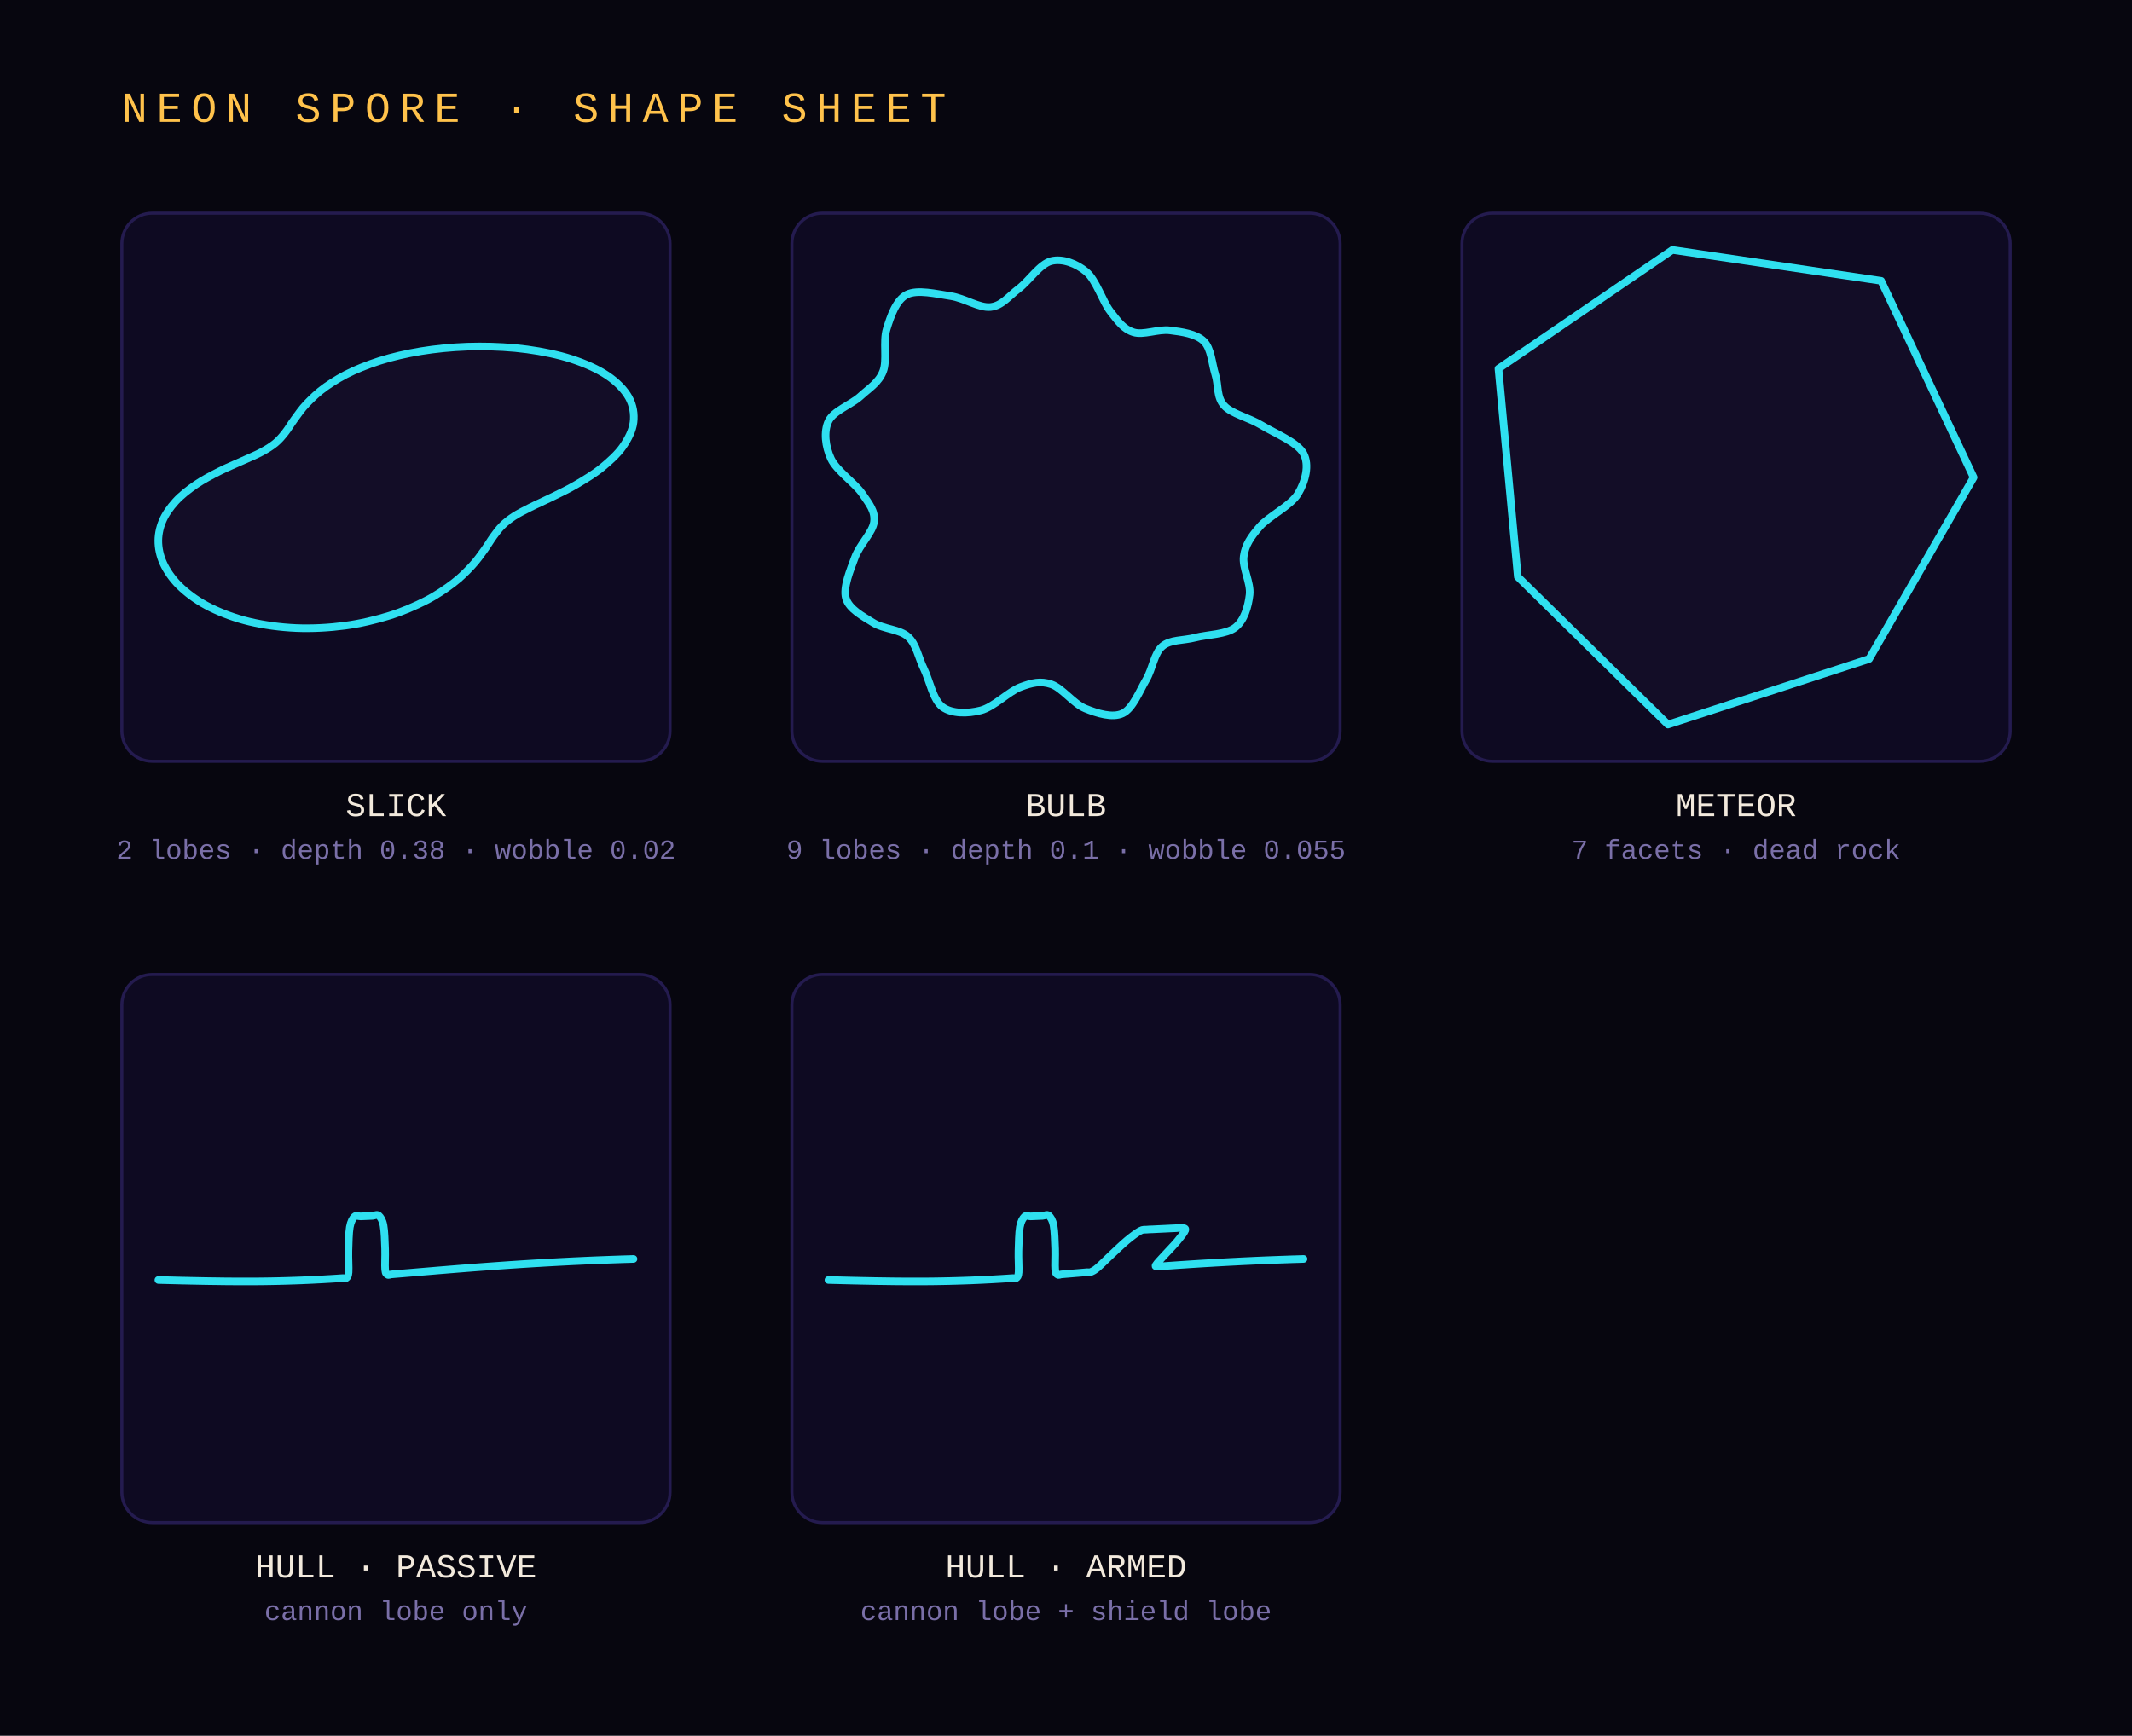
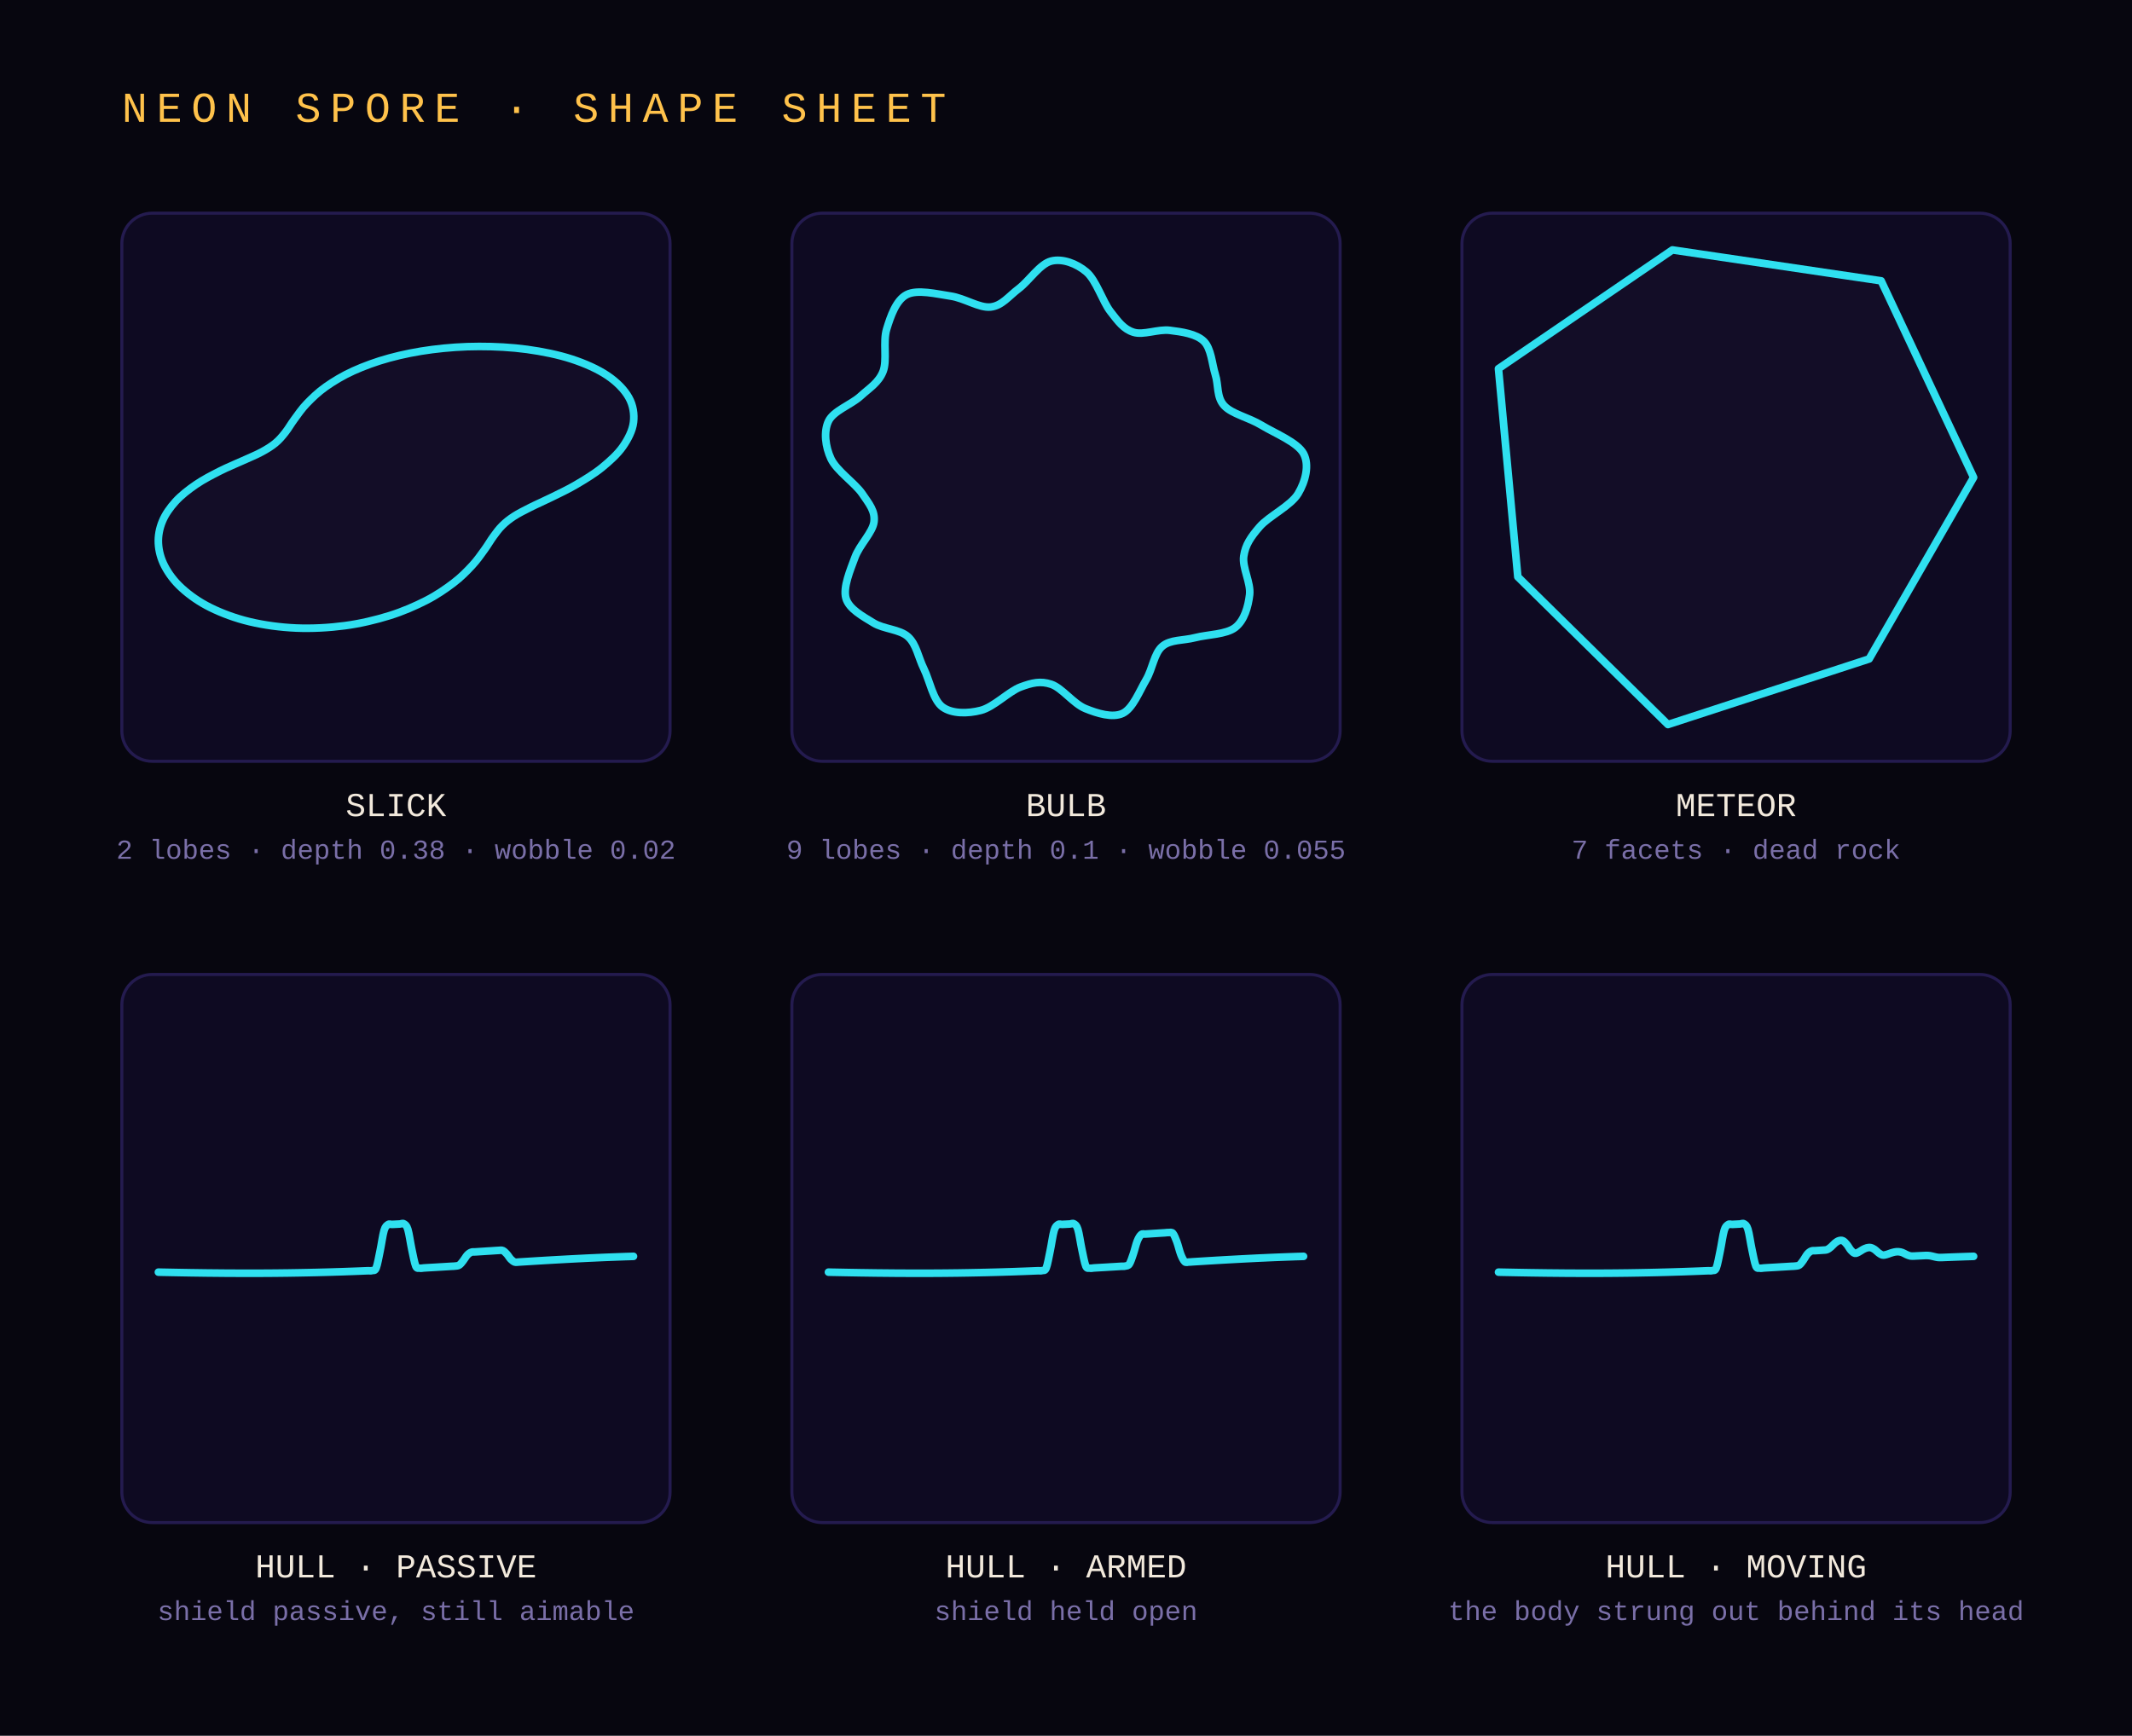
<svg xmlns="http://www.w3.org/2000/svg" viewBox="0 0 700 570" width="700" height="570">
  <rect width="700" height="570" fill="#07060F" />
  <text x="40" y="40" fill="#FFC24B" font-family="Courier New, monospace" font-size="14" letter-spacing="3">NEON SPORE · SHAPE SHEET</text>
  <g transform="translate(130 160)">
    <rect x="-90" y="-90" width="180" height="180" rx="10" fill="#0E0A22" stroke="#241B4F" />
    <g transform="scale(1.0632) translate(-2.03 -0.83)">
      <path d="M 57.73 0.00 C 55.14 1.53, 52.42 2.79, 50.05 3.96 C 47.68 5.14, 45.43 6.09, 43.50 7.07 C 41.58 8.04, 39.92 8.87, 38.48 9.80 C 37.04 10.74, 35.93 11.62, 34.87 12.67 C 33.81 13.71, 33.03 14.80, 32.11 16.05 C 31.19 17.31, 30.43 18.69, 29.33 20.19 C 28.23 21.69, 27.12 23.35, 25.53 25.05 C 23.94 26.76, 22.13 28.63, 19.77 30.42 C 17.40 32.21, 14.64 34.14, 11.35 35.82 C 8.05 37.50, 4.19 39.21, 0.00 40.51 C -4.19 41.81, -9.01 42.97, -13.81 43.60 C -18.61 44.24, -23.91 44.53, -28.80 44.32 C -33.69 44.11, -38.76 43.41, -43.17 42.36 C -47.57 41.31, -51.76 39.74, -55.24 38.02 C -58.73 36.30, -61.71 34.17, -64.06 32.03 C -66.42 29.90, -68.17 27.51, -69.38 25.20 C -70.59 22.89, -71.21 20.48, -71.33 18.17 C -71.45 15.87, -71.00 13.55, -70.11 11.39 C -69.23 9.23, -67.75 7.13, -66.02 5.23 C -64.29 3.33, -62.00 1.56, -59.73 0.00 C -57.45 -1.56, -54.78 -2.92, -52.37 -4.15 C -49.97 -5.37, -47.43 -6.37, -45.28 -7.36 C -43.13 -8.34, -41.13 -9.14, -39.45 -10.05 C -37.77 -10.96, -36.43 -11.79, -35.21 -12.79 C -33.99 -13.80, -33.13 -14.85, -32.15 -16.08 C -31.17 -17.31, -30.43 -18.69, -29.32 -20.18 C -28.21 -21.67, -27.11 -23.35, -25.50 -25.02 C -23.88 -26.69, -22.02 -28.52, -19.63 -30.20 C -17.23 -31.88, -14.39 -33.62, -11.12 -35.10 C -7.85 -36.57, -4.05 -37.98, -0.00 -39.08 C 4.05 -40.18, 8.59 -41.10, 13.21 -41.69 C 17.83 -42.29, 22.83 -42.65, 27.72 -42.65 C 32.61 -42.66, 37.77 -42.39, 42.53 -41.74 C 47.30 -41.09, 52.17 -40.09, 56.30 -38.75 C 60.43 -37.40, 64.38 -35.64, 67.32 -33.66 C 70.26 -31.68, 72.61 -29.27, 73.95 -26.87 C 75.30 -24.46, 75.70 -21.73, 75.39 -19.21 C 75.08 -16.68, 73.73 -14.05, 72.10 -11.71 C 70.47 -9.38, 67.99 -7.15, 65.59 -5.19 C 63.19 -3.24, 60.32 -1.53, 57.73 0.00 Z" fill="#190F2C" fill-opacity="0.55" stroke="#2FE0F0" stroke-width="2.35" stroke-linejoin="round" stroke-linecap="round" />
    </g>
    <text y="108" text-anchor="middle" fill="#F2E9DC" font-family="Courier New, monospace" font-size="11">SLICK</text>
    <text y="122" text-anchor="middle" fill="#7A6FA8" font-family="Courier New, monospace" font-size="9">2 lobes · depth 0.38 · wobble 0.02</text>
  </g>
  <g transform="translate(350 160)">
    <rect x="-90" y="-90" width="180" height="180" rx="10" fill="#0E0A22" stroke="#241B4F" />
    <g transform="scale(1.3294) translate(-3.64 1.58)">
      <path d="M 60.97 0.00 C 59.16 3.00, 53.73 5.58, 51.49 8.16 C 49.26 10.73, 47.95 12.64, 47.54 15.45 C 47.12 18.25, 49.33 22.03, 48.99 24.96 C 48.64 27.89, 47.71 31.27, 45.48 33.04 C 43.24 34.81, 38.58 34.79, 35.57 35.57 C 32.56 36.35, 29.43 35.99, 27.41 37.73 C 25.39 39.46, 25.05 43.22, 23.43 45.98 C 21.80 48.74, 20.14 53.10, 17.64 54.28 C 15.14 55.47, 11.35 54.29, 8.41 53.09 C 5.47 51.89, 2.66 47.99, 0.00 47.10 C -2.66 46.22, -4.67 46.69, -7.56 47.76 C -10.46 48.83, -14.18 52.72, -17.40 53.54 C -20.61 54.37, -24.51 54.42, -26.86 52.71 C -29.20 51.00, -30.03 46.18, -31.45 43.29 C -32.87 40.40, -33.28 37.26, -35.36 35.36 C -37.44 33.47, -41.37 33.50, -43.93 31.92 C -46.49 30.33, -49.95 28.53, -50.71 25.84 C -51.47 23.15, -49.65 18.91, -48.49 15.76 C -47.34 12.61, -44.07 9.56, -43.77 6.93 C -43.47 4.31, -44.93 2.59, -46.70 0.00 C -48.47 -2.59, -53.02 -5.64, -54.41 -8.62 C -55.80 -11.60, -56.24 -15.31, -55.03 -17.88 C -53.82 -20.45, -49.40 -21.98, -47.15 -24.03 C -44.91 -26.08, -42.63 -27.41, -41.54 -30.18 C -40.46 -32.95, -41.62 -37.49, -40.65 -40.65 C -39.68 -43.81, -38.34 -47.79, -35.71 -49.15 C -33.08 -50.51, -28.32 -49.31, -24.86 -48.80 C -21.41 -48.29, -17.79 -45.80, -14.98 -46.10 C -12.17 -46.41, -10.52 -48.75, -8.02 -50.64 C -5.52 -52.53, -2.78 -56.76, -0.00 -57.45 C 2.78 -58.14, 6.24 -56.85, 8.68 -54.77 C 11.11 -52.70, 12.68 -47.47, 14.61 -44.98 C 16.55 -42.49, 17.86 -40.63, 20.31 -39.86 C 22.76 -39.08, 26.41 -40.70, 29.30 -40.33 C 32.20 -39.97, 35.79 -39.48, 37.66 -37.66 C 39.53 -35.84, 39.68 -32.09, 40.51 -29.43 C 41.35 -26.78, 40.78 -23.84, 42.69 -21.75 C 44.59 -19.66, 48.68 -18.86, 51.95 -16.88 C 55.22 -14.90, 60.82 -12.68, 62.32 -9.87 C 63.82 -7.06, 62.77 -3.00, 60.97 0.00 Z" fill="#190F2C" fill-opacity="0.55" stroke="#2FE0F0" stroke-width="1.88" stroke-linejoin="round" stroke-linecap="round" />
    </g>
    <text y="108" text-anchor="middle" fill="#F2E9DC" font-family="Courier New, monospace" font-size="11">BULB</text>
    <text y="122" text-anchor="middle" fill="#7A6FA8" font-family="Courier New, monospace" font-size="9">9 lobes · depth 0.1 · wobble 0.055</text>
  </g>
  <g transform="translate(570 160)">
    <rect x="-90" y="-90" width="180" height="180" rx="10" fill="#0E0A22" stroke="#241B4F" />
    <g transform="scale(1.7229) translate(-2.23 -1.87)">
      <path d="M 47.50 0.00 L 27.59 34.60 L -10.75 47.10 L -39.36 18.95 L -43.05 -20.73 L -9.90 -43.36 L 29.88 -37.47 Z" fill="#190F2C" fill-opacity="0.55" stroke="#2FE0F0" stroke-width="1.45" stroke-linejoin="round" stroke-linecap="round" />
    </g>
    <text y="108" text-anchor="middle" fill="#F2E9DC" font-family="Courier New, monospace" font-size="11">METEOR</text>
    <text y="122" text-anchor="middle" fill="#7A6FA8" font-family="Courier New, monospace" font-size="9">7 facets · dead rock</text>
  </g>
  <g transform="translate(130 410)">
    <rect x="-90" y="-90" width="180" height="180" rx="10" fill="#0E0A22" stroke="#241B4F" />
-     <g transform="scale(0.8244) translate(-11.70 -5.76)">
-       <path d="M -82.91 18.29 C -82.63 18.30, -81.79 18.32, -81.24 18.34 C -80.68 18.35, -80.13 18.37, -79.58 18.38 C -79.03 18.39, -78.48 18.41, -77.94 18.42 C -77.40 18.44, -76.86 18.45, -76.32 18.46 C -75.78 18.48, -75.24 18.49, -74.71 18.50 C -74.18 18.51, -73.65 18.53, -73.12 18.54 C -72.59 18.55, -72.07 18.56, -71.54 18.57 C -71.02 18.59, -70.50 18.60, -69.99 18.61 C -69.47 18.62, -68.95 18.63, -68.44 18.64 C -67.93 18.65, -67.42 18.66, -66.91 18.67 C -66.40 18.68, -65.90 18.69, -65.40 18.70 C -64.89 18.71, -64.39 18.72, -63.90 18.73 C -63.40 18.74, -62.90 18.74, -62.41 18.75 C -61.92 18.76, -61.43 18.77, -60.94 18.77 C -60.45 18.78, -59.96 18.79, -59.48 18.79 C -58.99 18.80, -58.51 18.81, -58.03 18.81 C -57.55 18.82, -57.07 18.82, -56.60 18.83 C -56.12 18.83, -55.65 18.84, -55.18 18.84 C -54.70 18.85, -54.23 18.85, -53.77 18.85 C -53.30 18.86, -52.83 18.86, -52.37 18.86 C -51.90 18.86, -51.44 18.87, -50.98 18.87 C -50.52 18.87, -50.06 18.87, -49.60 18.87 C -49.14 18.87, -48.69 18.87, -48.23 18.87 C -47.78 18.87, -47.33 18.87, -46.87 18.87 C -46.42 18.87, -45.97 18.87, -45.53 18.87 C -45.08 18.86, -44.63 18.86, -44.18 18.86 C -43.74 18.86, -43.30 18.85, -42.85 18.85 C -42.41 18.84, -41.97 18.84, -41.53 18.84 C -41.09 18.83, -40.65 18.83, -40.21 18.82 C -39.77 18.81, -39.33 18.81, -38.90 18.80 C -38.46 18.79, -38.03 18.79, -37.59 18.78 C -37.16 18.77, -36.73 18.76, -36.29 18.75 C -35.86 18.74, -35.43 18.74, -35.00 18.73 C -34.57 18.72, -34.14 18.71, -33.71 18.69 C -33.28 18.68, -32.85 18.67, -32.42 18.66 C -31.99 18.65, -31.57 18.64, -31.14 18.62 C -30.71 18.61, -30.28 18.60, -29.86 18.58 C -29.43 18.57, -29.01 18.56, -28.58 18.54 C -28.16 18.53, -27.73 18.51, -27.31 18.49 C -26.88 18.48, -26.46 18.46, -26.03 18.45 C -25.61 18.43, -25.18 18.41, -24.76 18.39 C -24.33 18.38, -23.91 18.36, -23.48 18.34 C -23.06 18.32, -22.63 18.30, -22.21 18.28 C -21.78 18.26, -21.36 18.24, -20.93 18.22 C -20.51 18.20, -20.08 18.18, -19.66 18.15 C -19.23 18.13, -18.81 18.11, -18.38 18.09 C -17.95 18.06, -17.53 18.04, -17.10 18.02 C -16.67 17.99, -16.25 17.97, -15.82 17.94 C -15.39 17.92, -14.96 17.89, -14.53 17.87 C -14.10 17.84, -13.67 17.82, -13.24 17.79 C -12.81 17.76, -12.38 17.74, -11.94 17.71 C -11.51 17.68, -11.08 17.65, -10.64 17.62 C -10.21 17.60, -9.77 17.57, -9.34 17.54 C -8.90 17.51, -8.39 17.83, -8.02 17.45 C -7.66 17.06, -7.30 17.02, -7.17 15.23 C -7.04 13.44, -7.31 9.71, -7.23 6.71 C -7.14 3.71, -7.07 -0.52, -6.67 -2.79 C -6.26 -5.06, -5.52 -6.23, -4.81 -6.93 C -4.10 -7.64, -3.21 -7.00, -2.41 -7.04 C -1.61 -7.07, -0.80 -7.11, 0.00 -7.14 C 0.80 -7.18, 1.61 -7.21, 2.42 -7.25 C 3.22 -7.29, 4.12 -7.99, 4.84 -7.36 C 5.57 -6.72, 6.33 -5.63, 6.75 -3.42 C 7.17 -1.22, 7.27 2.93, 7.38 5.87 C 7.48 8.80, 7.24 12.46, 7.40 14.18 C 7.57 15.90, 7.96 15.87, 8.36 16.18 C 8.75 16.50, 9.31 16.11, 9.79 16.07 C 10.27 16.03, 10.75 15.99, 11.23 15.94 C 11.71 15.90, 12.20 15.86, 12.69 15.82 C 13.17 15.78, 13.66 15.74, 14.15 15.70 C 14.65 15.66, 15.14 15.62, 15.64 15.57 C 16.13 15.53, 16.63 15.49, 17.13 15.45 C 17.63 15.41, 18.13 15.36, 18.64 15.32 C 19.14 15.28, 19.65 15.23, 20.16 15.19 C 20.67 15.15, 21.18 15.10, 21.70 15.06 C 22.21 15.02, 22.73 14.97, 23.25 14.93 C 23.77 14.89, 24.29 14.84, 24.81 14.80 C 25.33 14.75, 25.86 14.71, 26.39 14.67 C 26.92 14.62, 27.45 14.58, 27.98 14.53 C 28.52 14.49, 29.06 14.44, 29.59 14.40 C 30.13 14.35, 30.67 14.31, 31.22 14.27 C 31.76 14.22, 32.31 14.18, 32.86 14.13 C 33.41 14.09, 33.96 14.04, 34.51 14.00 C 35.07 13.95, 35.63 13.91, 36.19 13.86 C 36.75 13.82, 37.31 13.77, 37.87 13.73 C 38.44 13.68, 39.01 13.64, 39.58 13.59 C 40.15 13.55, 40.72 13.50, 41.29 13.46 C 41.87 13.41, 42.45 13.37, 43.03 13.32 C 43.61 13.28, 44.19 13.24, 44.78 13.19 C 45.37 13.15, 45.96 13.10, 46.55 13.06 C 47.14 13.01, 47.73 12.97, 48.33 12.93 C 48.93 12.88, 49.53 12.84, 50.13 12.80 C 50.73 12.75, 51.33 12.71, 51.94 12.67 C 52.55 12.62, 53.16 12.58, 53.77 12.54 C 54.38 12.49, 55.00 12.45, 55.62 12.41 C 56.23 12.37, 56.86 12.32, 57.48 12.28 C 58.10 12.24, 58.73 12.20, 59.35 12.16 C 59.98 12.12, 60.61 12.07, 61.25 12.03 C 61.88 11.99, 62.52 11.95, 63.15 11.91 C 63.79 11.87, 64.43 11.83, 65.08 11.79 C 65.72 11.75, 66.37 11.71, 67.01 11.67 C 67.66 11.63, 68.31 11.59, 68.97 11.56 C 69.62 11.52, 70.27 11.48, 70.93 11.44 C 71.59 11.40, 72.25 11.37, 72.91 11.33 C 73.57 11.29, 74.24 11.26, 74.91 11.22 C 75.57 11.18, 76.24 11.15, 76.91 11.11 C 77.59 11.08, 78.26 11.04, 78.94 11.01 C 79.61 10.97, 80.29 10.94, 80.97 10.90 C 81.65 10.87, 82.33 10.84, 83.02 10.80 C 83.70 10.77, 84.39 10.74, 85.08 10.71 C 85.77 10.68, 86.46 10.64, 87.15 10.61 C 87.85 10.58, 88.54 10.55, 89.24 10.52 C 89.93 10.49, 90.63 10.46, 91.33 10.43 C 92.03 10.41, 92.74 10.38, 93.44 10.35 C 94.15 10.32, 94.85 10.29, 95.56 10.27 C 96.27 10.24, 96.98 10.22, 97.69 10.19 C 98.40 10.16, 99.12 10.14, 99.83 10.12 C 100.55 10.09, 101.26 10.07, 101.98 10.04 C 102.70 10.02, 103.42 10.00, 104.14 9.98 C 104.86 9.95, 105.95 9.92, 106.31 9.91 " fill="none" stroke="#2FE0F0" stroke-width="3.03" stroke-linejoin="round" stroke-linecap="round" />
+     <g transform="scale(0.619) translate(0.00 -5.76)">
+       <path d="M -126.00 18.29 C -125.65 18.30, -124.60 18.32, -123.90 18.34 C -123.20 18.35, -122.50 18.37, -121.80 18.38 C -121.10 18.39, -120.40 18.41, -119.70 18.42 C -119.00 18.44, -118.30 18.45, -117.60 18.46 C -116.90 18.48, -116.20 18.49, -115.50 18.50 C -114.80 18.51, -114.10 18.53, -113.40 18.54 C -112.70 18.55, -112.00 18.56, -111.30 18.57 C -110.60 18.59, -109.90 18.60, -109.20 18.61 C -108.50 18.62, -107.80 18.63, -107.10 18.64 C -106.40 18.65, -105.70 18.66, -105.00 18.67 C -104.30 18.68, -103.60 18.69, -102.90 18.70 C -102.20 18.71, -101.50 18.72, -100.80 18.73 C -100.10 18.74, -99.40 18.74, -98.70 18.75 C -98.00 18.76, -97.30 18.77, -96.60 18.77 C -95.90 18.78, -95.20 18.79, -94.50 18.79 C -93.80 18.80, -93.10 18.81, -92.40 18.81 C -91.70 18.82, -91.00 18.82, -90.30 18.83 C -89.60 18.83, -88.90 18.84, -88.20 18.84 C -87.50 18.85, -86.80 18.85, -86.10 18.85 C -85.40 18.86, -84.70 18.86, -84.00 18.86 C -83.30 18.86, -82.60 18.87, -81.90 18.87 C -81.20 18.87, -80.50 18.87, -79.80 18.87 C -79.10 18.87, -78.40 18.87, -77.70 18.87 C -77.00 18.87, -76.30 18.87, -75.60 18.87 C -74.90 18.87, -74.20 18.87, -73.50 18.87 C -72.80 18.86, -72.10 18.86, -71.40 18.86 C -70.70 18.86, -70.00 18.85, -69.30 18.85 C -68.60 18.84, -67.90 18.84, -67.20 18.84 C -66.50 18.83, -65.80 18.83, -65.10 18.82 C -64.40 18.81, -63.70 18.81, -63.00 18.80 C -62.30 18.79, -61.60 18.79, -60.90 18.78 C -60.20 18.77, -59.50 18.76, -58.80 18.75 C -58.10 18.74, -57.40 18.74, -56.70 18.73 C -56.00 18.72, -55.30 18.71, -54.60 18.69 C -53.90 18.68, -53.20 18.67, -52.50 18.66 C -51.80 18.65, -51.10 18.64, -50.40 18.62 C -49.70 18.61, -49.00 18.60, -48.30 18.58 C -47.60 18.57, -46.90 18.56, -46.20 18.54 C -45.50 18.53, -44.80 18.51, -44.10 18.49 C -43.40 18.48, -42.70 18.46, -42.00 18.45 C -41.30 18.43, -40.60 18.41, -39.90 18.39 C -39.20 18.38, -38.50 18.36, -37.80 18.34 C -37.10 18.32, -36.40 18.30, -35.70 18.28 C -35.00 18.26, -34.30 18.24, -33.60 18.22 C -32.90 18.20, -32.20 18.18, -31.50 18.15 C -30.80 18.13, -30.10 18.11, -29.40 18.09 C -28.70 18.06, -28.00 18.04, -27.30 18.02 C -26.60 17.99, -25.90 17.97, -25.20 17.94 C -24.50 17.92, -23.80 17.89, -23.10 17.87 C -22.40 17.84, -21.70 17.82, -21.00 17.79 C -20.30 17.76, -19.60 17.74, -18.90 17.71 C -18.20 17.68, -17.50 17.65, -16.80 17.62 C -16.10 17.60, -15.40 17.57, -14.70 17.54 C -14.00 17.51, -13.30 17.69, -12.60 17.45 C -11.90 17.21, -11.20 17.85, -10.50 16.10 C -9.80 14.36, -9.10 10.31, -8.40 6.98 C -7.70 3.66, -7.00 -1.52, -6.30 -3.84 C -5.60 -6.16, -4.90 -6.40, -4.20 -6.94 C -3.50 -7.47, -2.80 -7.00, -2.10 -7.04 C -1.40 -7.07, -0.70 -7.11, 0.00 -7.14 C 0.70 -7.18, 1.40 -7.21, 2.10 -7.25 C 2.80 -7.29, 3.50 -7.82, 4.20 -7.36 C 4.90 -6.90, 5.60 -6.72, 6.30 -4.47 C 7.00 -2.22, 7.70 2.89, 8.40 6.14 C 9.10 9.39, 9.80 13.37, 10.50 15.05 C 11.20 16.72, 11.90 16.01, 12.60 16.18 C 13.30 16.35, 14.00 16.11, 14.70 16.07 C 15.40 16.03, 16.10 15.99, 16.80 15.94 C 17.50 15.90, 18.20 15.86, 18.90 15.82 C 19.60 15.78, 20.30 15.74, 21.00 15.70 C 21.70 15.66, 22.40 15.62, 23.10 15.57 C 23.80 15.53, 24.50 15.49, 25.20 15.45 C 25.90 15.41, 26.60 15.36, 27.30 15.32 C 28.00 15.28, 28.70 15.23, 29.40 15.19 C 30.10 15.15, 30.80 15.17, 31.50 15.06 C 32.20 14.95, 32.90 15.01, 33.60 14.53 C 34.30 14.06, 35.00 13.10, 35.70 12.22 C 36.40 11.34, 37.10 10.00, 37.80 9.25 C 38.50 8.50, 39.20 8.02, 39.90 7.74 C 40.60 7.45, 41.30 7.60, 42.00 7.55 C 42.70 7.49, 43.40 7.46, 44.10 7.41 C 44.80 7.37, 45.50 7.32, 46.20 7.28 C 46.90 7.23, 47.60 7.19, 48.30 7.14 C 49.00 7.10, 49.70 7.05, 50.40 7.01 C 51.10 6.96, 51.80 6.92, 52.50 6.87 C 53.20 6.83, 53.90 6.74, 54.60 6.74 C 55.30 6.73, 56.00 6.53, 56.70 6.85 C 57.40 7.17, 58.10 7.89, 58.80 8.65 C 59.50 9.40, 60.20 10.68, 60.90 11.40 C 61.60 12.11, 62.30 12.67, 63.00 12.93 C 63.70 13.18, 64.40 12.95, 65.10 12.93 C 65.80 12.90, 66.50 12.84, 67.20 12.80 C 67.90 12.75, 68.60 12.71, 69.30 12.67 C 70.00 12.62, 70.70 12.58, 71.40 12.54 C 72.10 12.49, 72.80 12.45, 73.50 12.41 C 74.20 12.37, 74.90 12.32, 75.60 12.28 C 76.30 12.24, 77.00 12.20, 77.70 12.16 C 78.40 12.12, 79.10 12.07, 79.80 12.03 C 80.50 11.99, 81.20 11.95, 81.90 11.91 C 82.60 11.87, 83.30 11.83, 84.00 11.79 C 84.70 11.75, 85.40 11.71, 86.10 11.67 C 86.80 11.63, 87.50 11.59, 88.20 11.56 C 88.90 11.52, 89.60 11.48, 90.30 11.44 C 91.00 11.40, 91.70 11.37, 92.40 11.33 C 93.10 11.29, 93.80 11.26, 94.50 11.22 C 95.20 11.18, 95.90 11.15, 96.60 11.11 C 97.30 11.08, 98.00 11.04, 98.70 11.01 C 99.40 10.97, 100.10 10.94, 100.80 10.90 C 101.50 10.87, 102.20 10.84, 102.90 10.80 C 103.60 10.77, 104.30 10.74, 105.00 10.71 C 105.70 10.68, 106.40 10.64, 107.10 10.61 C 107.80 10.58, 108.50 10.55, 109.20 10.52 C 109.90 10.49, 110.60 10.46, 111.30 10.43 C 112.00 10.41, 112.70 10.38, 113.40 10.35 C 114.10 10.32, 114.80 10.29, 115.50 10.27 C 116.20 10.24, 116.90 10.22, 117.60 10.19 C 118.30 10.16, 119.00 10.14, 119.70 10.12 C 120.40 10.09, 121.10 10.07, 121.80 10.04 C 122.50 10.02, 123.20 10.00, 123.90 9.98 C 124.60 9.95, 125.65 9.92, 126.00 9.91 " fill="none" stroke="#2FE0F0" stroke-width="4.04" stroke-linejoin="round" stroke-linecap="round" />
    </g>
    <text y="108" text-anchor="middle" fill="#F2E9DC" font-family="Courier New, monospace" font-size="11">HULL · PASSIVE</text>
-     <text y="122" text-anchor="middle" fill="#7A6FA8" font-family="Courier New, monospace" font-size="9">cannon lobe only</text>
+     <text y="122" text-anchor="middle" fill="#7A6FA8" font-family="Courier New, monospace" font-size="9">shield passive, still aimable</text>
  </g>
  <g transform="translate(350 410)">
    <rect x="-90" y="-90" width="180" height="180" rx="10" fill="#0E0A22" stroke="#241B4F" />
-     <g transform="scale(0.8244) translate(-11.70 -5.76)">
-       <path d="M -82.91 18.29 C -82.63 18.30, -81.79 18.32, -81.24 18.34 C -80.68 18.35, -80.13 18.37, -79.58 18.38 C -79.03 18.39, -78.48 18.41, -77.94 18.42 C -77.40 18.44, -76.86 18.45, -76.32 18.46 C -75.78 18.48, -75.24 18.49, -74.71 18.50 C -74.18 18.51, -73.65 18.53, -73.12 18.54 C -72.59 18.55, -72.07 18.56, -71.54 18.57 C -71.02 18.59, -70.50 18.60, -69.99 18.61 C -69.47 18.62, -68.95 18.63, -68.44 18.64 C -67.93 18.65, -67.42 18.66, -66.91 18.67 C -66.40 18.68, -65.90 18.69, -65.40 18.70 C -64.89 18.71, -64.39 18.72, -63.90 18.73 C -63.40 18.74, -62.90 18.74, -62.41 18.75 C -61.92 18.76, -61.43 18.77, -60.94 18.77 C -60.45 18.78, -59.96 18.79, -59.48 18.79 C -58.99 18.80, -58.51 18.81, -58.03 18.81 C -57.55 18.82, -57.07 18.82, -56.60 18.83 C -56.12 18.83, -55.65 18.84, -55.18 18.84 C -54.70 18.85, -54.23 18.85, -53.77 18.85 C -53.30 18.86, -52.83 18.86, -52.37 18.86 C -51.90 18.86, -51.44 18.87, -50.98 18.87 C -50.52 18.87, -50.06 18.87, -49.60 18.87 C -49.14 18.87, -48.69 18.87, -48.23 18.87 C -47.78 18.87, -47.33 18.87, -46.87 18.87 C -46.42 18.87, -45.97 18.87, -45.53 18.87 C -45.08 18.86, -44.63 18.86, -44.18 18.86 C -43.74 18.86, -43.30 18.85, -42.85 18.85 C -42.41 18.84, -41.97 18.84, -41.53 18.84 C -41.09 18.83, -40.65 18.83, -40.21 18.82 C -39.77 18.81, -39.33 18.81, -38.90 18.80 C -38.46 18.79, -38.03 18.79, -37.59 18.78 C -37.16 18.77, -36.73 18.76, -36.29 18.75 C -35.86 18.74, -35.43 18.74, -35.00 18.73 C -34.57 18.72, -34.14 18.71, -33.71 18.69 C -33.28 18.68, -32.85 18.67, -32.42 18.66 C -31.99 18.65, -31.57 18.64, -31.14 18.62 C -30.71 18.61, -30.28 18.60, -29.86 18.58 C -29.43 18.57, -29.01 18.56, -28.58 18.54 C -28.16 18.53, -27.73 18.51, -27.31 18.49 C -26.88 18.48, -26.46 18.46, -26.03 18.45 C -25.61 18.43, -25.18 18.41, -24.76 18.39 C -24.33 18.38, -23.91 18.36, -23.48 18.34 C -23.06 18.32, -22.63 18.30, -22.21 18.28 C -21.78 18.26, -21.36 18.24, -20.93 18.22 C -20.51 18.20, -20.08 18.18, -19.66 18.15 C -19.23 18.13, -18.81 18.11, -18.38 18.09 C -17.95 18.06, -17.53 18.04, -17.10 18.02 C -16.67 17.99, -16.25 17.97, -15.82 17.94 C -15.39 17.92, -14.96 17.89, -14.53 17.87 C -14.10 17.84, -13.67 17.82, -13.24 17.79 C -12.81 17.76, -12.38 17.74, -11.94 17.71 C -11.51 17.68, -11.08 17.65, -10.64 17.62 C -10.21 17.60, -9.77 17.57, -9.34 17.54 C -8.90 17.51, -8.39 17.83, -8.02 17.45 C -7.66 17.06, -7.30 17.02, -7.17 15.23 C -7.04 13.44, -7.31 9.71, -7.23 6.71 C -7.14 3.71, -7.07 -0.52, -6.67 -2.79 C -6.26 -5.06, -5.52 -6.23, -4.81 -6.93 C -4.10 -7.64, -3.21 -7.00, -2.41 -7.04 C -1.61 -7.07, -0.80 -7.11, 0.00 -7.14 C 0.80 -7.18, 1.61 -7.21, 2.42 -7.25 C 3.22 -7.29, 4.12 -7.99, 4.84 -7.36 C 5.57 -6.72, 6.33 -5.63, 6.75 -3.42 C 7.17 -1.22, 7.27 2.93, 7.38 5.87 C 7.48 8.80, 7.24 12.46, 7.40 14.18 C 7.57 15.90, 7.96 15.87, 8.36 16.18 C 8.75 16.50, 9.31 16.11, 9.79 16.07 C 10.27 16.03, 10.75 15.99, 11.23 15.94 C 11.71 15.90, 12.20 15.86, 12.69 15.82 C 13.17 15.78, 13.66 15.74, 14.15 15.70 C 14.65 15.66, 15.14 15.62, 15.64 15.57 C 16.13 15.53, 16.63 15.49, 17.13 15.45 C 17.63 15.41, 18.13 15.36, 18.64 15.32 C 19.14 15.28, 19.65 15.23, 20.16 15.19 C 20.67 15.15, 21.00 15.36, 21.70 15.06 C 22.39 14.76, 23.02 14.50, 24.33 13.38 C 25.65 12.27, 27.66 10.19, 29.61 8.38 C 31.55 6.57, 34.07 4.13, 36.00 2.52 C 37.93 0.92, 39.88 -0.53, 41.18 -1.25 C 42.48 -1.96, 43.00 -1.66, 43.83 -1.76 C 44.66 -1.87, 45.38 -1.84, 46.16 -1.88 C 46.94 -1.92, 47.72 -1.96, 48.50 -2.00 C 49.29 -2.03, 50.08 -2.07, 50.87 -2.11 C 51.66 -2.15, 52.45 -2.19, 53.24 -2.23 C 54.04 -2.27, 54.83 -2.31, 55.63 -2.34 C 56.43 -2.38, 57.45 -2.60, 58.04 -2.46 C 58.63 -2.32, 59.51 -2.38, 59.17 -1.50 C 58.84 -0.61, 57.41 1.19, 56.03 2.85 C 54.65 4.51, 52.31 6.86, 50.88 8.45 C 49.45 10.04, 47.89 11.62, 47.47 12.37 C 47.04 13.11, 47.89 12.86, 48.33 12.93 C 48.77 13.00, 49.53 12.84, 50.13 12.80 C 50.73 12.75, 51.33 12.71, 51.94 12.67 C 52.55 12.62, 53.16 12.58, 53.77 12.54 C 54.38 12.49, 55.00 12.45, 55.62 12.41 C 56.23 12.37, 56.86 12.32, 57.48 12.28 C 58.10 12.24, 58.73 12.20, 59.35 12.16 C 59.98 12.12, 60.61 12.07, 61.25 12.03 C 61.88 11.99, 62.52 11.95, 63.15 11.91 C 63.79 11.87, 64.43 11.83, 65.08 11.79 C 65.72 11.75, 66.37 11.71, 67.01 11.67 C 67.66 11.63, 68.31 11.59, 68.97 11.56 C 69.62 11.52, 70.27 11.48, 70.93 11.44 C 71.59 11.40, 72.25 11.37, 72.91 11.33 C 73.57 11.29, 74.24 11.26, 74.91 11.22 C 75.57 11.18, 76.24 11.15, 76.91 11.11 C 77.59 11.08, 78.26 11.04, 78.94 11.01 C 79.61 10.97, 80.29 10.94, 80.97 10.90 C 81.65 10.87, 82.33 10.84, 83.02 10.80 C 83.70 10.77, 84.39 10.74, 85.08 10.71 C 85.77 10.68, 86.46 10.64, 87.15 10.61 C 87.85 10.58, 88.54 10.55, 89.24 10.52 C 89.93 10.49, 90.63 10.46, 91.33 10.43 C 92.03 10.41, 92.74 10.38, 93.44 10.35 C 94.15 10.32, 94.85 10.29, 95.56 10.27 C 96.27 10.24, 96.98 10.22, 97.69 10.19 C 98.40 10.16, 99.12 10.14, 99.83 10.12 C 100.55 10.09, 101.26 10.07, 101.98 10.04 C 102.70 10.02, 103.42 10.00, 104.14 9.98 C 104.86 9.95, 105.95 9.92, 106.31 9.91 " fill="none" stroke="#2FE0F0" stroke-width="3.03" stroke-linejoin="round" stroke-linecap="round" />
+     <g transform="scale(0.619) translate(0.00 -5.76)">
+       <path d="M -126.00 18.29 C -125.65 18.30, -124.60 18.32, -123.90 18.34 C -123.20 18.35, -122.50 18.37, -121.80 18.38 C -121.10 18.39, -120.40 18.41, -119.70 18.42 C -119.00 18.44, -118.30 18.45, -117.60 18.46 C -116.90 18.48, -116.20 18.49, -115.50 18.50 C -114.80 18.51, -114.10 18.53, -113.40 18.54 C -112.70 18.55, -112.00 18.56, -111.30 18.57 C -110.60 18.59, -109.90 18.60, -109.20 18.61 C -108.50 18.62, -107.80 18.63, -107.10 18.64 C -106.40 18.65, -105.70 18.66, -105.00 18.67 C -104.30 18.68, -103.60 18.69, -102.90 18.70 C -102.20 18.71, -101.50 18.72, -100.80 18.73 C -100.10 18.74, -99.40 18.74, -98.70 18.75 C -98.00 18.76, -97.30 18.77, -96.60 18.77 C -95.90 18.78, -95.20 18.79, -94.50 18.79 C -93.80 18.80, -93.10 18.81, -92.40 18.81 C -91.70 18.82, -91.00 18.82, -90.30 18.83 C -89.60 18.83, -88.90 18.84, -88.20 18.84 C -87.50 18.85, -86.80 18.85, -86.10 18.85 C -85.40 18.86, -84.70 18.86, -84.00 18.86 C -83.30 18.86, -82.60 18.87, -81.90 18.87 C -81.20 18.87, -80.50 18.87, -79.80 18.87 C -79.10 18.87, -78.40 18.87, -77.70 18.87 C -77.00 18.87, -76.30 18.87, -75.60 18.87 C -74.90 18.87, -74.20 18.87, -73.50 18.87 C -72.80 18.86, -72.10 18.86, -71.40 18.86 C -70.70 18.86, -70.00 18.85, -69.30 18.85 C -68.60 18.84, -67.90 18.84, -67.20 18.84 C -66.50 18.83, -65.80 18.83, -65.10 18.82 C -64.40 18.81, -63.70 18.81, -63.00 18.80 C -62.30 18.79, -61.60 18.79, -60.90 18.78 C -60.20 18.77, -59.50 18.76, -58.80 18.75 C -58.10 18.74, -57.40 18.74, -56.70 18.73 C -56.00 18.72, -55.30 18.71, -54.60 18.69 C -53.90 18.68, -53.20 18.67, -52.50 18.66 C -51.80 18.65, -51.10 18.64, -50.40 18.62 C -49.70 18.61, -49.00 18.60, -48.30 18.58 C -47.60 18.57, -46.90 18.56, -46.20 18.54 C -45.50 18.53, -44.80 18.51, -44.10 18.49 C -43.40 18.48, -42.70 18.46, -42.00 18.45 C -41.30 18.43, -40.60 18.41, -39.90 18.39 C -39.20 18.38, -38.50 18.36, -37.80 18.34 C -37.10 18.32, -36.40 18.30, -35.70 18.28 C -35.00 18.26, -34.30 18.24, -33.60 18.22 C -32.90 18.20, -32.20 18.18, -31.50 18.15 C -30.80 18.13, -30.10 18.11, -29.40 18.09 C -28.70 18.06, -28.00 18.04, -27.30 18.02 C -26.60 17.99, -25.90 17.97, -25.20 17.94 C -24.50 17.92, -23.80 17.89, -23.10 17.87 C -22.40 17.84, -21.70 17.82, -21.00 17.79 C -20.30 17.76, -19.60 17.74, -18.90 17.71 C -18.20 17.68, -17.50 17.65, -16.80 17.62 C -16.10 17.60, -15.40 17.57, -14.70 17.54 C -14.00 17.51, -13.30 17.69, -12.60 17.45 C -11.90 17.21, -11.20 17.85, -10.50 16.10 C -9.80 14.36, -9.10 10.31, -8.40 6.98 C -7.70 3.66, -7.00 -1.52, -6.30 -3.84 C -5.60 -6.16, -4.90 -6.40, -4.20 -6.94 C -3.50 -7.47, -2.80 -7.00, -2.10 -7.04 C -1.40 -7.07, -0.70 -7.11, 0.00 -7.14 C 0.70 -7.18, 1.40 -7.21, 2.10 -7.25 C 2.80 -7.29, 3.50 -7.82, 4.20 -7.36 C 4.90 -6.90, 5.60 -6.72, 6.30 -4.47 C 7.00 -2.22, 7.70 2.89, 8.40 6.14 C 9.10 9.39, 9.80 13.37, 10.50 15.05 C 11.20 16.72, 11.90 16.01, 12.60 16.18 C 13.30 16.35, 14.00 16.11, 14.70 16.07 C 15.40 16.03, 16.10 15.99, 16.80 15.94 C 17.50 15.90, 18.20 15.86, 18.90 15.82 C 19.60 15.78, 20.30 15.74, 21.00 15.70 C 21.70 15.66, 22.40 15.62, 23.10 15.57 C 23.80 15.53, 24.50 15.49, 25.20 15.45 C 25.90 15.41, 26.60 15.36, 27.30 15.32 C 28.00 15.28, 28.70 15.23, 29.40 15.19 C 30.10 15.15, 30.80 15.26, 31.50 15.06 C 32.20 14.86, 32.90 15.05, 33.60 13.99 C 34.30 12.92, 35.00 10.69, 35.70 8.65 C 36.40 6.62, 37.10 3.49, 37.80 1.77 C 38.50 0.05, 39.20 -1.03, 39.90 -1.65 C 40.60 -2.26, 41.30 -1.85, 42.00 -1.92 C 42.70 -1.99, 43.40 -2.01, 44.10 -2.05 C 44.80 -2.10, 45.50 -2.14, 46.20 -2.19 C 46.90 -2.23, 47.60 -2.28, 48.30 -2.32 C 49.00 -2.37, 49.70 -2.41, 50.40 -2.46 C 51.10 -2.50, 51.80 -2.55, 52.50 -2.59 C 53.20 -2.64, 53.90 -2.78, 54.60 -2.73 C 55.30 -2.68, 56.00 -3.10, 56.70 -2.28 C 57.40 -1.46, 58.10 0.32, 58.80 2.19 C 59.50 4.05, 60.20 7.16, 60.90 8.92 C 61.60 10.68, 62.30 12.08, 63.00 12.75 C 63.70 13.41, 64.40 12.92, 65.10 12.93 C 65.80 12.94, 66.50 12.84, 67.20 12.80 C 67.90 12.75, 68.60 12.71, 69.30 12.67 C 70.00 12.62, 70.70 12.58, 71.40 12.54 C 72.10 12.49, 72.80 12.45, 73.50 12.41 C 74.20 12.37, 74.90 12.32, 75.60 12.28 C 76.30 12.24, 77.00 12.20, 77.70 12.16 C 78.40 12.12, 79.10 12.07, 79.80 12.03 C 80.50 11.99, 81.20 11.95, 81.90 11.91 C 82.60 11.87, 83.30 11.83, 84.00 11.79 C 84.70 11.75, 85.40 11.71, 86.10 11.67 C 86.80 11.63, 87.50 11.59, 88.20 11.56 C 88.90 11.52, 89.60 11.48, 90.30 11.44 C 91.00 11.40, 91.70 11.37, 92.40 11.33 C 93.10 11.29, 93.80 11.26, 94.50 11.22 C 95.20 11.18, 95.90 11.15, 96.60 11.11 C 97.30 11.08, 98.00 11.04, 98.70 11.01 C 99.40 10.97, 100.10 10.94, 100.80 10.90 C 101.50 10.87, 102.20 10.84, 102.90 10.80 C 103.60 10.77, 104.30 10.74, 105.00 10.71 C 105.70 10.68, 106.40 10.64, 107.10 10.61 C 107.80 10.58, 108.50 10.55, 109.20 10.52 C 109.90 10.49, 110.60 10.46, 111.30 10.43 C 112.00 10.41, 112.70 10.38, 113.40 10.35 C 114.10 10.32, 114.80 10.29, 115.50 10.27 C 116.20 10.24, 116.90 10.22, 117.60 10.19 C 118.30 10.16, 119.00 10.14, 119.70 10.12 C 120.40 10.09, 121.10 10.07, 121.80 10.04 C 122.50 10.02, 123.20 10.00, 123.90 9.98 C 124.60 9.95, 125.65 9.92, 126.00 9.91 " fill="none" stroke="#2FE0F0" stroke-width="4.04" stroke-linejoin="round" stroke-linecap="round" />
    </g>
    <text y="108" text-anchor="middle" fill="#F2E9DC" font-family="Courier New, monospace" font-size="11">HULL · ARMED</text>
-     <text y="122" text-anchor="middle" fill="#7A6FA8" font-family="Courier New, monospace" font-size="9">cannon lobe + shield lobe</text>
+     <text y="122" text-anchor="middle" fill="#7A6FA8" font-family="Courier New, monospace" font-size="9">shield held open</text>
+   </g>
+   <g transform="translate(570 410)">
+     <rect x="-90" y="-90" width="180" height="180" rx="10" fill="#0E0A22" stroke="#241B4F" />
+     <g transform="scale(0.619) translate(0.00 -5.76)">
+       <path d="M -126.00 18.29 C -125.65 18.30, -124.60 18.32, -123.90 18.34 C -123.20 18.35, -122.50 18.37, -121.80 18.38 C -121.10 18.39, -120.40 18.41, -119.70 18.42 C -119.00 18.44, -118.30 18.45, -117.60 18.46 C -116.90 18.48, -116.20 18.49, -115.50 18.50 C -114.80 18.51, -114.10 18.53, -113.40 18.54 C -112.70 18.55, -112.00 18.56, -111.30 18.57 C -110.60 18.59, -109.90 18.60, -109.20 18.61 C -108.50 18.62, -107.80 18.63, -107.10 18.64 C -106.40 18.65, -105.70 18.66, -105.00 18.67 C -104.30 18.68, -103.60 18.69, -102.90 18.70 C -102.20 18.71, -101.50 18.72, -100.80 18.73 C -100.10 18.74, -99.40 18.74, -98.70 18.75 C -98.00 18.76, -97.30 18.77, -96.60 18.77 C -95.90 18.78, -95.20 18.79, -94.50 18.79 C -93.80 18.80, -93.10 18.81, -92.40 18.81 C -91.70 18.82, -91.00 18.82, -90.30 18.83 C -89.60 18.83, -88.90 18.84, -88.20 18.84 C -87.50 18.85, -86.80 18.85, -86.10 18.85 C -85.40 18.86, -84.70 18.86, -84.00 18.86 C -83.30 18.86, -82.60 18.87, -81.90 18.87 C -81.20 18.87, -80.50 18.87, -79.80 18.87 C -79.10 18.87, -78.40 18.87, -77.70 18.87 C -77.00 18.87, -76.30 18.87, -75.60 18.87 C -74.90 18.87, -74.20 18.87, -73.50 18.87 C -72.80 18.86, -72.10 18.86, -71.40 18.86 C -70.70 18.86, -70.00 18.85, -69.30 18.85 C -68.60 18.84, -67.90 18.84, -67.20 18.84 C -66.50 18.83, -65.80 18.83, -65.10 18.82 C -64.40 18.81, -63.70 18.81, -63.00 18.80 C -62.30 18.79, -61.60 18.79, -60.90 18.78 C -60.20 18.77, -59.50 18.76, -58.80 18.75 C -58.10 18.74, -57.40 18.74, -56.70 18.73 C -56.00 18.72, -55.30 18.71, -54.60 18.69 C -53.90 18.68, -53.20 18.67, -52.50 18.66 C -51.80 18.65, -51.10 18.64, -50.40 18.62 C -49.70 18.61, -49.00 18.60, -48.30 18.58 C -47.60 18.57, -46.90 18.56, -46.20 18.54 C -45.50 18.53, -44.80 18.51, -44.10 18.49 C -43.40 18.48, -42.70 18.46, -42.00 18.45 C -41.30 18.43, -40.60 18.41, -39.90 18.39 C -39.20 18.38, -38.50 18.36, -37.80 18.34 C -37.10 18.32, -36.40 18.30, -35.70 18.28 C -35.00 18.26, -34.30 18.24, -33.60 18.22 C -32.90 18.20, -32.20 18.18, -31.50 18.15 C -30.80 18.13, -30.10 18.11, -29.40 18.09 C -28.70 18.06, -28.00 18.04, -27.30 18.02 C -26.60 17.99, -25.90 17.97, -25.20 17.94 C -24.50 17.92, -23.80 17.89, -23.10 17.87 C -22.40 17.84, -21.70 17.82, -21.00 17.79 C -20.30 17.76, -19.60 17.74, -18.90 17.71 C -18.20 17.68, -17.50 17.65, -16.80 17.62 C -16.10 17.60, -15.40 17.57, -14.70 17.54 C -14.00 17.51, -13.30 17.69, -12.60 17.45 C -11.90 17.21, -11.20 17.85, -10.50 16.10 C -9.80 14.36, -9.10 10.31, -8.40 6.98 C -7.70 3.66, -7.00 -1.52, -6.30 -3.84 C -5.60 -6.16, -4.90 -6.40, -4.20 -6.94 C -3.50 -7.47, -2.80 -7.00, -2.10 -7.04 C -1.40 -7.07, -0.70 -7.11, 0.00 -7.14 C 0.70 -7.18, 1.40 -7.21, 2.10 -7.25 C 2.80 -7.29, 3.50 -7.82, 4.20 -7.36 C 4.90 -6.90, 5.60 -6.72, 6.30 -4.47 C 7.00 -2.22, 7.70 2.89, 8.40 6.14 C 9.10 9.39, 9.80 13.37, 10.50 15.05 C 11.20 16.72, 11.90 16.01, 12.60 16.18 C 13.30 16.35, 14.00 16.11, 14.70 16.07 C 15.40 16.03, 16.10 15.99, 16.80 15.94 C 17.50 15.90, 18.20 15.86, 18.90 15.82 C 19.60 15.78, 20.30 15.74, 21.00 15.70 C 21.70 15.66, 22.40 15.62, 23.10 15.57 C 23.80 15.53, 24.50 15.49, 25.20 15.45 C 25.90 15.41, 26.60 15.36, 27.30 15.32 C 28.00 15.28, 28.70 15.23, 29.40 15.19 C 30.10 15.15, 30.80 15.18, 31.50 15.06 C 32.20 14.95, 32.90 15.01, 33.60 14.50 C 34.30 13.98, 35.00 12.93, 35.70 11.97 C 36.40 11.01, 37.10 9.55, 37.80 8.73 C 38.50 7.92, 39.20 7.40, 39.90 7.09 C 40.60 6.78, 41.30 6.95, 42.00 6.89 C 42.70 6.84, 43.40 6.80, 44.10 6.76 C 44.80 6.71, 45.50 6.70, 46.20 6.62 C 46.90 6.55, 47.60 6.61, 48.30 6.33 C 49.00 6.04, 49.70 5.48, 50.40 4.90 C 51.10 4.32, 51.80 3.40, 52.50 2.85 C 53.20 2.30, 53.90 1.80, 54.60 1.60 C 55.30 1.40, 56.00 1.31, 56.70 1.65 C 57.40 1.99, 58.10 2.80, 58.80 3.63 C 59.50 4.47, 60.20 5.88, 60.90 6.66 C 61.60 7.43, 62.30 8.13, 63.00 8.29 C 63.70 8.45, 64.40 7.96, 65.10 7.63 C 65.80 7.30, 66.50 6.70, 67.20 6.33 C 67.90 5.96, 68.60 5.60, 69.30 5.42 C 70.00 5.24, 70.70 5.14, 71.40 5.28 C 72.10 5.42, 72.80 5.80, 73.50 6.26 C 74.20 6.72, 74.90 7.57, 75.60 8.06 C 76.30 8.55, 77.00 9.06, 77.70 9.21 C 78.40 9.36, 79.10 9.11, 79.80 8.95 C 80.50 8.79, 81.20 8.44, 81.90 8.22 C 82.60 8.00, 83.30 7.76, 84.00 7.63 C 84.70 7.50, 85.40 7.41, 86.10 7.45 C 86.80 7.50, 87.50 7.65, 88.20 7.89 C 88.90 8.14, 89.60 8.63, 90.30 8.93 C 91.00 9.23, 91.70 9.56, 92.40 9.70 C 93.10 9.84, 93.80 9.76, 94.50 9.75 C 95.20 9.74, 95.90 9.68, 96.60 9.64 C 97.30 9.61, 98.00 9.57, 98.70 9.54 C 99.40 9.50, 100.10 9.43, 100.80 9.44 C 101.50 9.45, 102.20 9.47, 102.90 9.58 C 103.60 9.68, 104.30 9.91, 105.00 10.06 C 105.70 10.22, 106.40 10.41, 107.10 10.49 C 107.80 10.56, 108.50 10.53, 109.20 10.52 C 109.90 10.51, 110.60 10.46, 111.30 10.43 C 112.00 10.41, 112.70 10.38, 113.40 10.35 C 114.10 10.32, 114.80 10.29, 115.50 10.27 C 116.20 10.24, 116.90 10.22, 117.60 10.19 C 118.30 10.16, 119.00 10.14, 119.70 10.12 C 120.40 10.09, 121.10 10.07, 121.80 10.04 C 122.50 10.02, 123.20 10.00, 123.90 9.98 C 124.60 9.95, 125.65 9.92, 126.00 9.91 " fill="none" stroke="#2FE0F0" stroke-width="4.04" stroke-linejoin="round" stroke-linecap="round" />
+     </g>
+     <text y="108" text-anchor="middle" fill="#F2E9DC" font-family="Courier New, monospace" font-size="11">HULL · MOVING</text>
+     <text y="122" text-anchor="middle" fill="#7A6FA8" font-family="Courier New, monospace" font-size="9">the body strung out behind its head</text>
  </g>
</svg>
